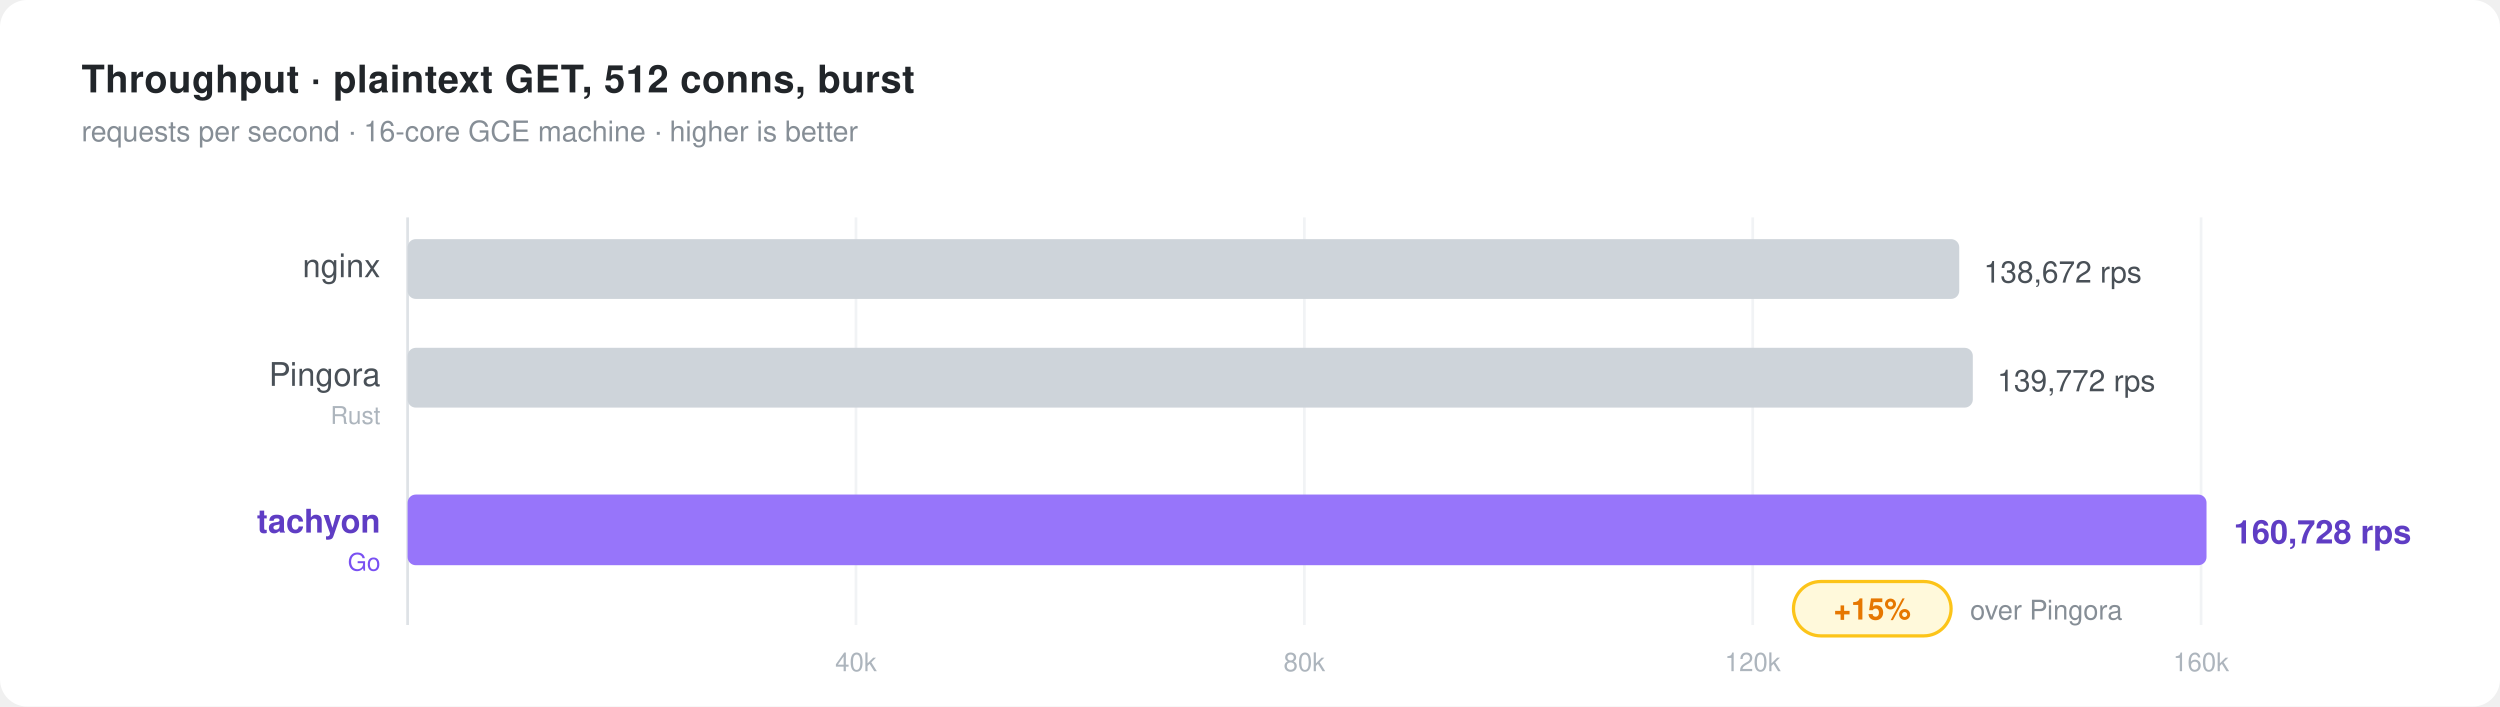
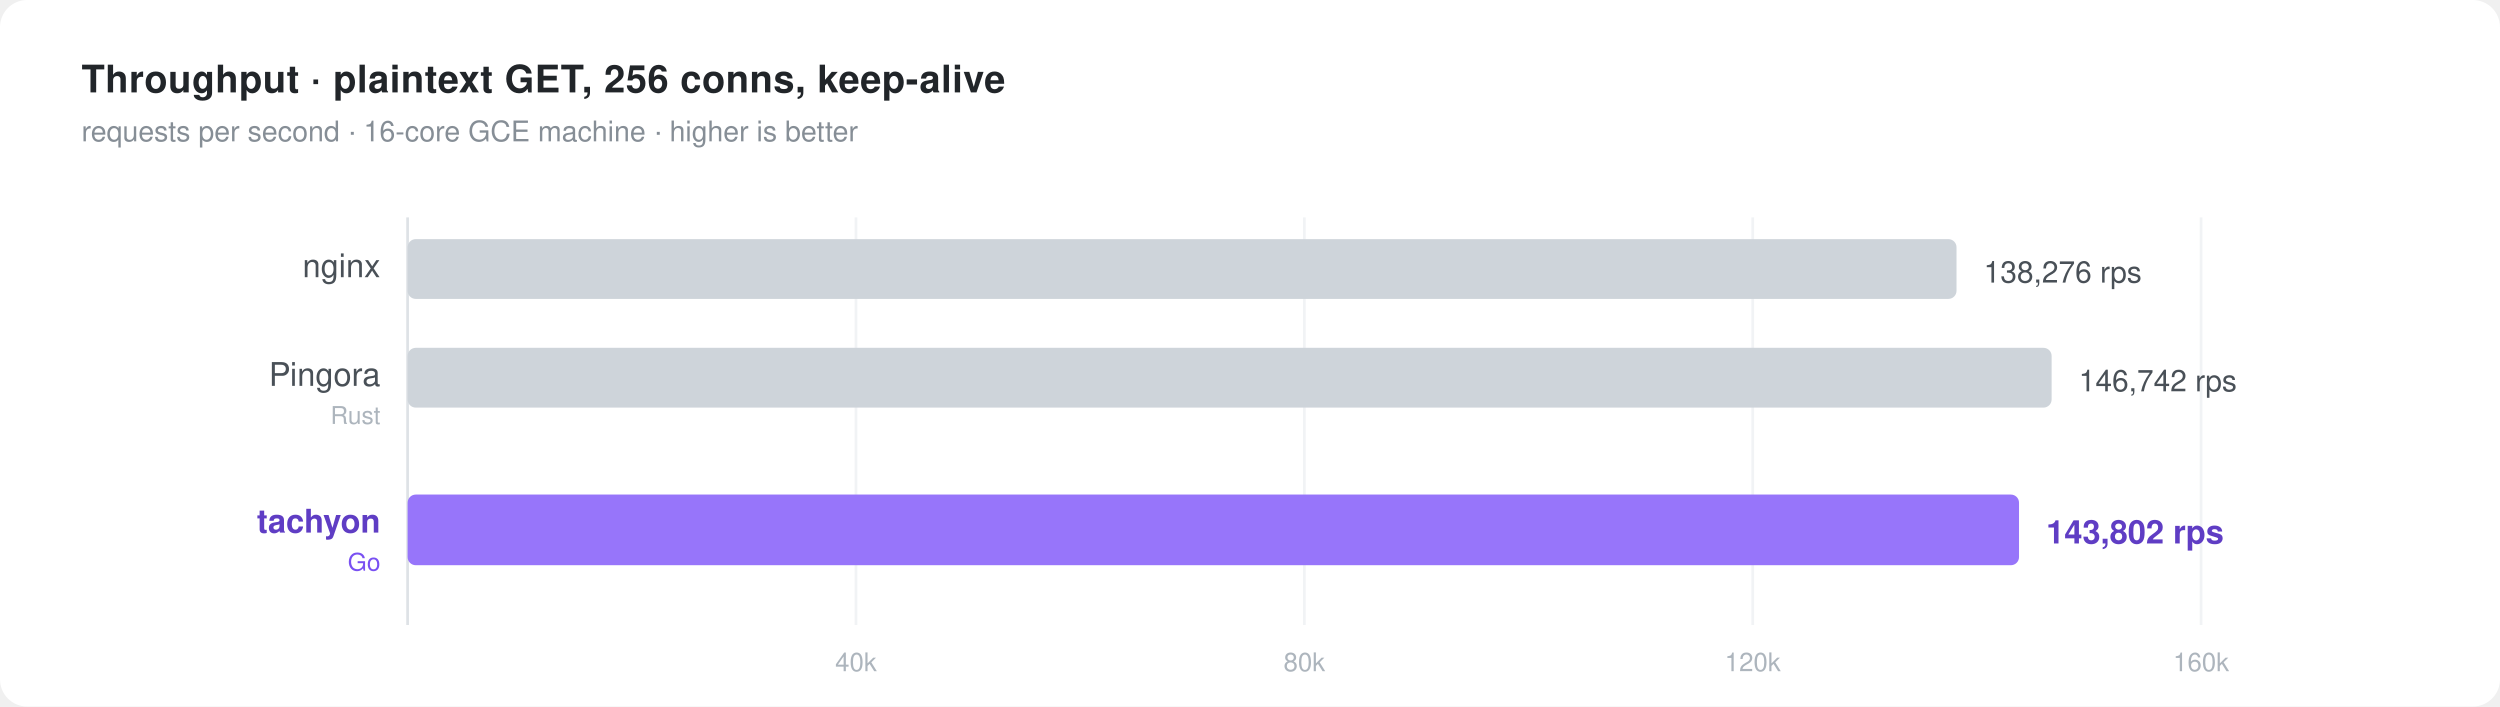
<svg xmlns="http://www.w3.org/2000/svg" viewBox="0 0 920 260" width="920" height="260" font-family="system-ui,-apple-system,BlinkMacSystemFont,'Segoe UI',Helvetica,Arial,sans-serif">
  <rect width="920" height="260" fill="#ffffff" rx="10" />
  <text x="30" y="34" font-size="14" fill="#212529" font-weight="700" letter-spacing="0.2">
-     Throughput  ·  plaintext GET, 512 conns, burst
+     Throughput  ·  plaintext GET, 256 conns, keep-alive
  </text>
  <text x="30" y="52" font-size="10.5" fill="#868e96">
    requests per second  ·  16-core GCE machine  ·  higher is better
  </text>
  <line x1="150" y1="80" x2="150" y2="230" stroke="#dee2e6" stroke-width="1" />
  <line x1="315" y1="80" x2="315" y2="230" stroke="#f1f3f5" stroke-width="1" />
  <line x1="480" y1="80" x2="480" y2="230" stroke="#f1f3f5" stroke-width="1" />
  <line x1="645" y1="80" x2="645" y2="230" stroke="#f1f3f5" stroke-width="1" />
  <line x1="810" y1="80" x2="810" y2="230" stroke="#f1f3f5" stroke-width="1" />
  <text x="315" y="247" text-anchor="middle" font-size="9.5" fill="#adb5bd">40k</text>
  <text x="480" y="247" text-anchor="middle" font-size="9.5" fill="#adb5bd">80k</text>
  <text x="645" y="247" text-anchor="middle" font-size="9.5" fill="#adb5bd">120k</text>
  <text x="810" y="247" text-anchor="middle" font-size="9.5" fill="#adb5bd">160k</text>
  <text x="140" y="102" text-anchor="end" font-size="12" fill="#495057" font-weight="500">nginx</text>
-   <rect x="150" y="88" width="571" height="22" rx="3" fill="#ced4da" />
-   <text x="730" y="104" font-size="11" fill="#495057">138,672 rps</text>
+   <rect x="150" y="88" width="570" height="22" rx="3" fill="#ced4da" />
+   <text x="730" y="104" font-size="11" fill="#495057">138,276 rps</text>
  <text x="140" y="142" text-anchor="end" font-size="12" fill="#495057" font-weight="500">Pingora</text>
-   <rect x="150" y="128" width="576" height="22" rx="3" fill="#ced4da" />
-   <text x="735" y="144" font-size="11" fill="#495057">139,772 rps</text>
+   <rect x="150" y="128" width="605" height="22" rx="3" fill="#ced4da" />
+   <text x="765" y="144" font-size="11" fill="#495057">146,742 rps</text>
  <text x="140" y="156" text-anchor="end" font-size="9" fill="#adb5bd">Rust</text>
  <text x="140" y="196" text-anchor="end" font-size="12" fill="#5f3dc4" font-weight="700">tachyon</text>
-   <rect x="150" y="182" width="662" height="26" rx="3" fill="#9775fa" />
-   <text x="822" y="200" font-size="12" fill="#5f3dc4" font-weight="700">160,728 rps</text>
+   <rect x="150" y="182" width="593" height="26" rx="3" fill="#9775fa" />
+   <text x="753" y="200" font-size="12" fill="#5f3dc4" font-weight="700">143,802 rps</text>
  <text x="140" y="210" text-anchor="end" font-size="9" fill="#7950f2">Go</text>
-   <rect x="660" y="214" width="58" height="20" rx="10" fill="#fff9db" stroke="#fcc419" stroke-width="1.2" />
-   <text x="689" y="228" text-anchor="middle" font-size="11" fill="#e67700" font-weight="700">+15%</text>
-   <text x="725" y="228" font-size="10" fill="#868e96">over Pingora</text>
</svg>
